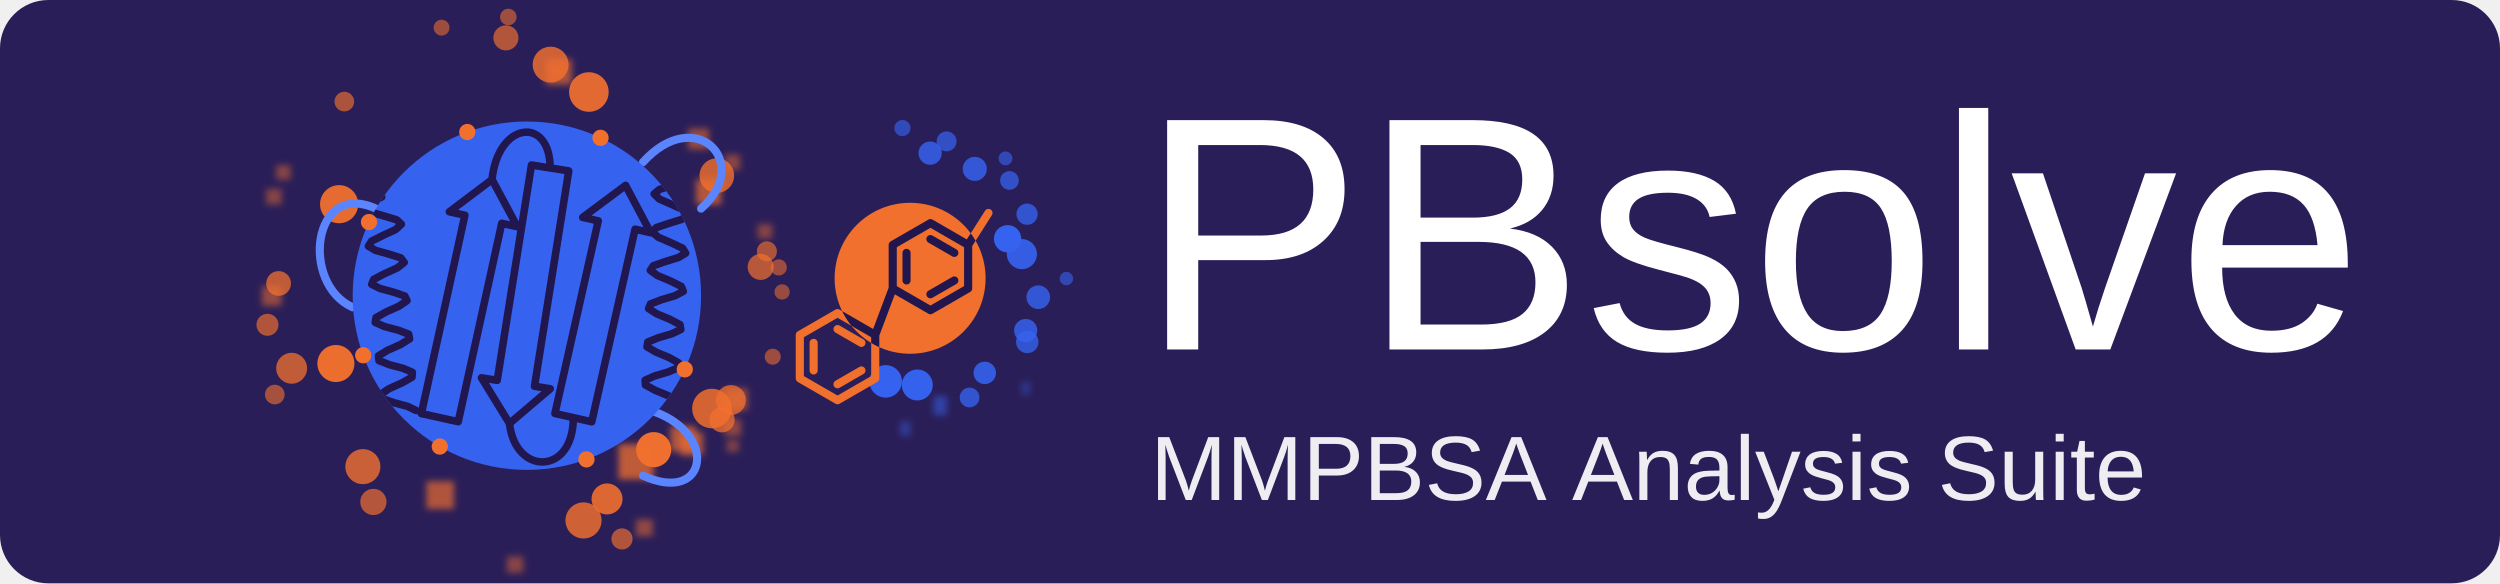
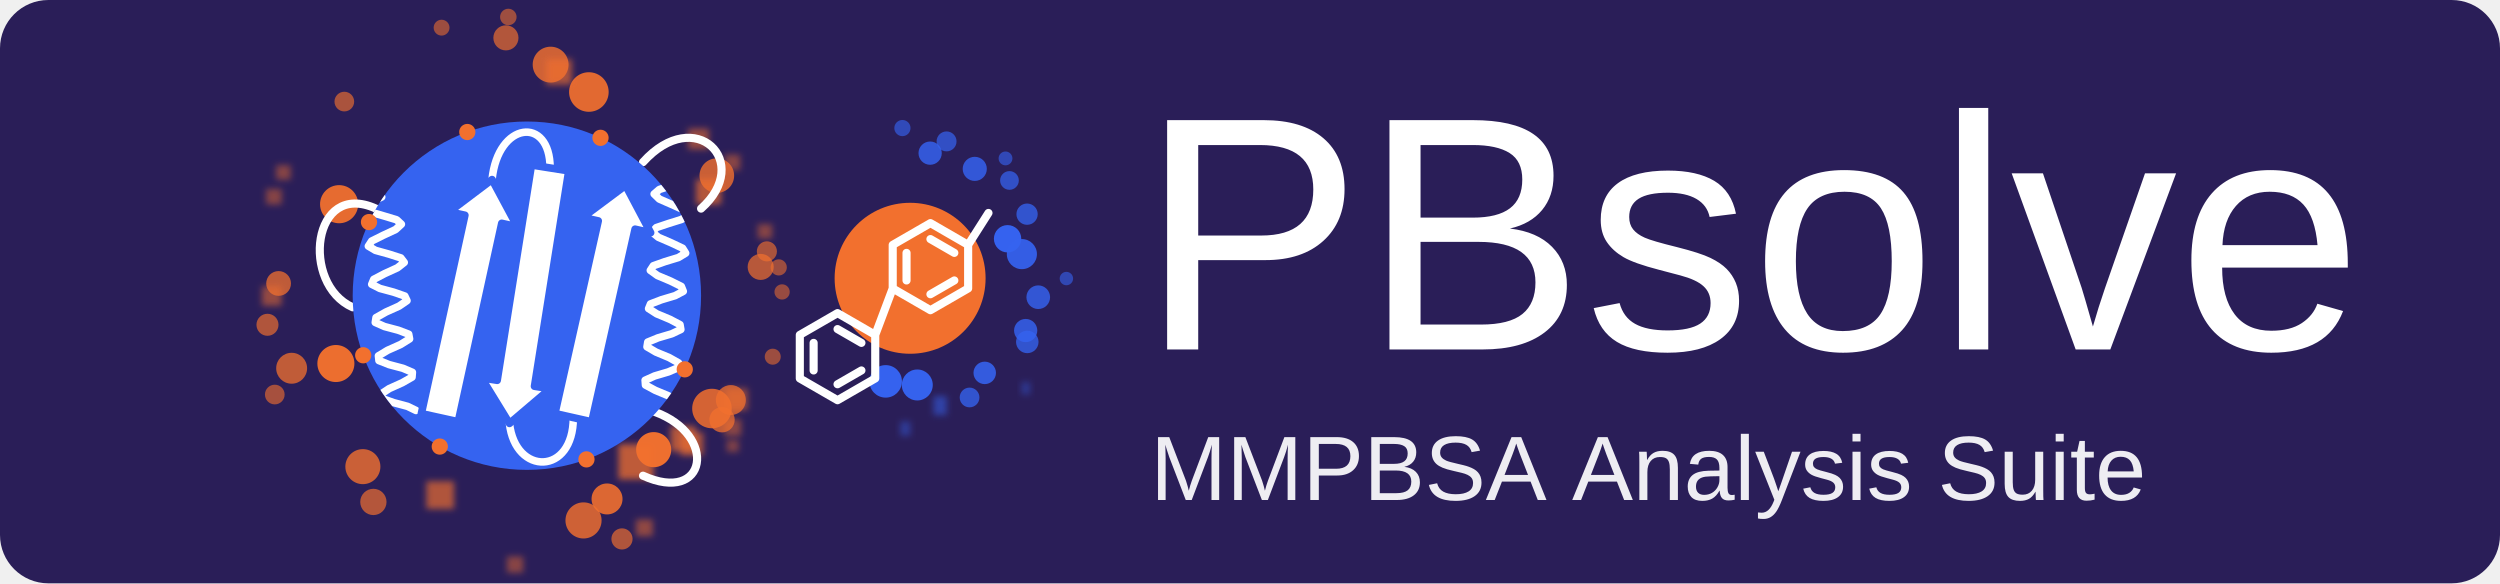
<svg xmlns="http://www.w3.org/2000/svg" width="930" height="217" viewBox="0 0 930 217" role="img" aria-labelledby="title">
  <rect x="0" y="0" width="930" height="217" rx="18" fill="#2a1e58" />
  <filter id="softa" x="-50%" y="-50%" width="200%" height="200%">
    <feGaussianBlur stdDeviation="1.19" />
  </filter>
  <circle cx="108.49" cy="136.99" r="5.75" fill="#F2702E" opacity="0.75" />
  <circle cx="103.64" cy="105.45" r="4.61" fill="#F2702E" opacity="0.74" />
  <circle cx="128.09" cy="37.79" r="3.66" fill="#F2702E" opacity="0.64" />
  <rect x="269.41" y="155.89" width="6.31" height="6.31" fill="#F2702E" opacity="0.48" filter="url(#softa)" />
  <circle cx="289.69" cy="99.47" r="3.01" fill="#F2702E" opacity="0.57" />
  <rect x="230.05" y="165.25" width="13.07" height="13.07" fill="#F2702E" opacity="0.74" filter="url(#softa)" />
  <circle cx="225.82" cy="185.61" r="5.76" fill="#F2702E" opacity="0.89" />
  <circle cx="102.22" cy="146.77" r="3.66" fill="#F2702E" opacity="0.62" />
  <rect x="97.44" y="106.48" width="7.31" height="7.31" fill="#F2702E" opacity="0.53" filter="url(#softa)" />
  <circle cx="290.94" cy="108.6" r="2.84" fill="#F2702E" opacity="0.55" />
  <rect x="158.61" y="179.03" width="10.29" height="10.29" fill="#F2702E" opacity="0.67" filter="url(#softa)" />
  <circle cx="204.83" cy="24.04" r="6.67" fill="#F2702E" opacity="0.82" />
  <rect x="281.86" y="83.38" width="5.42" height="5.42" fill="#F2702E" opacity="0.46" filter="url(#softa)" />
  <circle cx="266.66" cy="65.33" r="6.44" fill="#F2702E" opacity="0.79" />
  <rect x="269.94" y="144.46" width="8.18" height="8.18" fill="#F2702E" opacity="0.54" filter="url(#softa)" />
  <circle cx="264.84" cy="151.97" r="7.35" fill="#F2702E" opacity="0.85" />
  <rect x="249.36" y="158.46" width="9.46" height="9.46" fill="#F2702E" opacity="0.67" filter="url(#softa)" />
  <circle cx="219.06" cy="34.23" r="7.36" fill="#F2702E" opacity="0.92" />
  <circle cx="231.38" cy="200.48" r="3.94" fill="#F2702E" opacity="0.67" />
  <rect x="253.07" y="160.85" width="8.63" height="8.63" fill="#F2702E" opacity="0.61" filter="url(#softa)" />
  <circle cx="285.28" cy="93.51" r="3.74" fill="#F2702E" opacity="0.64" />
  <circle cx="217.07" cy="193.6" r="6.72" fill="#F2702E" opacity="0.82" />
  <rect x="270.3" y="163.6" width="4.57" height="4.57" fill="#F2702E" opacity="0.42" filter="url(#softa)" />
  <rect x="203.17" y="21.97" width="9.56" height="9.56" fill="#F2702E" opacity="0.64" filter="url(#softa)" />
  <circle cx="268.6" cy="156.15" r="4.71" fill="#F2702E" opacity="0.74" />
  <circle cx="134.99" cy="173.59" r="6.52" fill="#F2702E" opacity="0.8" />
  <rect x="102.71" y="61.44" width="5.43" height="5.43" fill="#F2702E" opacity="0.46" filter="url(#softa)" />
  <rect x="269.52" y="57.51" width="5.83" height="5.83" fill="#F2702E" opacity="0.47" filter="url(#softa)" />
  <circle cx="189.1" cy="6.32" r="3.07" fill="#F2702E" opacity="0.58" />
  <rect x="255.98" y="47.81" width="7.74" height="7.74" fill="#F2702E" opacity="0.55" filter="url(#softa)" />
  <circle cx="287.46" cy="132.69" r="2.98" fill="#F2702E" opacity="0.57" />
  <rect x="188.57" y="206.99" width="6.09" height="6.09" fill="#F2702E" opacity="0.47" filter="url(#softa)" />
  <rect x="236.56" y="193.21" width="6.29" height="6.29" fill="#F2702E" opacity="0.51" filter="url(#softa)" />
  <rect x="98.97" y="70.25" width="5.84" height="5.84" fill="#F2702E" opacity="0.46" filter="url(#softa)" />
  <rect x="258.89" y="66.67" width="9.4" height="9.4" fill="#F2702E" opacity="0.68" filter="url(#softa)" />
  <circle cx="124.95" cy="135.23" r="6.89" fill="#F2702E" opacity="0.97" />
  <circle cx="126.15" cy="75.96" r="7.09" fill="#F2702E" opacity="0.94" />
  <circle cx="282.97" cy="99.29" r="4.85" fill="#F2702E" opacity="0.7" />
  <circle cx="243.17" cy="167.27" r="6.53" fill="#F2702E" opacity="0.98" />
  <circle cx="164.27" cy="10.29" r="2.95" fill="#F2702E" opacity="0.57" />
  <circle cx="99.5" cy="120.82" r="4.1" fill="#F2702E" opacity="0.67" />
  <circle cx="271.88" cy="148.82" r="5.57" fill="#F2702E" opacity="0.75" />
  <circle cx="188.2" cy="14.08" r="4.67" fill="#F2702E" opacity="0.68" />
  <circle cx="138.9" cy="186.72" r="4.89" fill="#F2702E" opacity="0.69" />
  <circle cx="335.7" cy="47.64" r="3.01" fill="#3563F0" opacity="0.64" />
  <circle cx="346.01" cy="56.97" r="4.33" fill="#3563F0" opacity="0.83" />
  <circle cx="352.12" cy="52.6" r="3.71" fill="#3563F0" opacity="0.71" />
  <circle cx="362.61" cy="62.82" r="4.49" fill="#3563F0" opacity="0.83" />
  <circle cx="374.05" cy="58.93" r="2.57" fill="#3563F0" opacity="0.62" />
  <circle cx="375.52" cy="67.13" r="3.48" fill="#3563F0" opacity="0.73" />
  <circle cx="382.07" cy="79.67" r="3.96" fill="#3563F0" opacity="0.78" />
  <circle cx="374.82" cy="88.82" r="5.09" fill="#3563F0" opacity="0.99" />
  <circle cx="380.14" cy="94.53" r="5.6" fill="#3563F0" opacity="0.92" />
  <circle cx="396.7" cy="103.62" r="2.49" fill="#3563F0" opacity="0.6" />
  <circle cx="386.23" cy="110.56" r="4.4" fill="#3563F0" opacity="0.81" />
  <circle cx="381.55" cy="122.96" r="4.32" fill="#3563F0" opacity="0.83" />
  <circle cx="382.15" cy="127.2" r="4.18" fill="#3563F0" opacity="0.78" />
  <rect x="379.98" y="142.15" width="3.23" height="4.61" fill="#3563F0" opacity="0.37" filter="url(#softa)" />
  <circle cx="366.32" cy="138.71" r="4.18" fill="#3563F0" opacity="0.88" />
  <circle cx="360.68" cy="147.86" r="3.67" fill="#3563F0" opacity="0.78" />
  <rect x="347.24" y="147.34" width="4.96" height="7.08" fill="#3563F0" opacity="0.52" filter="url(#softa)" />
  <circle cx="341.23" cy="143.21" r="5.76" fill="#3563F0" opacity="0.98" />
  <rect x="334.92" y="156.81" width="3.73" height="5.33" fill="#3563F0" opacity="0.42" filter="url(#softa)" />
  <circle cx="329.47" cy="141.87" r="6.05" fill="#3563F0" opacity="0.99" />
-   <path d="M139.84,77.6 C116.08,66.8 111.76,105.68 131.2,114.32" fill="none" stroke="#5b84ff" stroke-width="3.02" stroke-linecap="round" />
-   <path d="M239.2,60.32 C258.64,38.72 280.24,60.32 260.8,77.6" fill="none" stroke="#5b84ff" stroke-width="3.02" stroke-linecap="round" />
-   <path d="M243.52,153.2 C267.28,161.84 262.96,187.76 239.2,176.96" fill="none" stroke="#5b84ff" stroke-width="3.02" stroke-linecap="round" />
+   <path d="M139.84,77.6 C116.08,66.8 111.76,105.68 131.2,114.32" fill="none" stroke="#ffffff" stroke-width="3.02" stroke-linecap="round" />
+   <path d="M239.2,60.32 C258.64,38.72 280.24,60.32 260.8,77.6" fill="none" stroke="#ffffff" stroke-width="3.02" stroke-linecap="round" />
+   <path d="M243.52,153.2 C267.28,161.84 262.96,187.76 239.2,176.96" fill="none" stroke="#ffffff" stroke-width="3.02" stroke-linecap="round" />
  <clipPath id="pa">
    <circle cx="196" cy="110" r="64.8" />
  </clipPath>
  <circle cx="196" cy="110" r="64.8" fill="#3563F0" />
-   <g clip-path="url(#pa)" fill="none" stroke="#21164d" stroke-width="2.81" stroke-linejoin="round" stroke-linecap="round">
+   <g clip-path="url(#pa)" fill="none" stroke="#ffffff" stroke-width="2.81" stroke-linejoin="round" stroke-linecap="round">
    <polyline points="142,73.28 137.52,75.43 135.83,77.36 138.03,78.96 142.89,80.36 147.55,81.77 149.31,83.41 147.18,85.37 142.53,87.54 138.26,89.67 137.03,91.56 139.66,93.13 144.66,94.52 149.09,95.94 150.38,97.63 147.84,99.62 143.07,101.8 139.05,103.91 138.28,105.76 141.32,107.3 146.42,108.68 150.59,110.13 151.4,111.85 148.46,113.87 143.62,116.05 139.89,118.14 139.6,119.95 143.01,121.47 148.16,122.84 152.03,124.31 152.36,126.07 149.06,128.13 144.19,130.31 140.78,132.37 140.97,134.14 144.73,135.63 149.89,137 153.41,138.5 153.27,140.3 149.63,142.38 144.78,144.56 141.72,146.6 142.39,148.33 146.47,149.79 151.59,151.16 154.75,152.69" />
    <polyline points="250,68.96 245.28,70.49 243.34,72.16 245.28,74.05 249.89,76.08 254.33,78.1 255.88,79.97 253.55,81.62 248.69,83.14 244.15,84.67 242.61,86.37 244.93,88.28 249.67,90.32 253.91,92.33 255.06,94.17 252.36,95.81 247.38,97.32 243.05,98.86 241.92,100.58 244.6,102.51 249.44,104.55 253.45,106.55 254.18,108.37 251.13,109.99 246.07,111.5 241.99,113.06 241.28,114.8 244.3,116.74 249.2,118.79 252.96,120.77 253.27,122.57 249.89,124.17 244.78,125.68 240.97,127.25 240.68,129.02 244.03,130.98 248.94,133.03 252.42,134.99 252.31,136.77 248.62,138.35 243.51,139.86 239.99,141.45 240.12,143.24 243.77,145.21 248.68,147.26 251.84,149.21" />
    <path d="M183.04,66.8 C185.2,45.2 204.64,43.04 204.64,62.48" />
    <path d="M189.52,157.52 C191.68,176.96 213.28,176.96 213.28,155.36" />
-     <polygon points="170.46,156.87 186.65,83.07 192.46,84.35 183.04,66.8 167.14,78.79 172.94,80.06 156.74,153.85" fill="#3563F0" />
-     <polygon points="197.71,61.38 184.96,141.48 179.1,140.55 189.52,157.52 204.69,144.62 198.83,143.69 211.57,63.58" fill="#3563F0" />
-     <polygon points="220.13,156.9 236.25,85.25 242.04,86.56 232.72,68.96 216.76,80.87 222.55,82.17 206.43,153.82" fill="#3563F0" />
+     <polygon points="170.46,156.87 186.65,83.07 192.46,84.35 183.04,66.8 167.14,78.79 172.94,80.06 156.74,153.85" fill="#ffffff" stroke="#3563F0" />
+     <polygon points="197.71,61.38 184.96,141.48 179.1,140.55 189.52,157.52 204.69,144.62 198.83,143.69 211.57,63.58" fill="#ffffff" stroke="#3563F0" />
+     <polygon points="220.13,156.9 236.25,85.25 242.04,86.56 232.72,68.96 216.76,80.87 222.55,82.17 206.43,153.82" fill="#ffffff" stroke="#3563F0" />
  </g>
  <circle cx="137.27" cy="82.61" r="3.02" fill="#F2702E" />
  <circle cx="173.84" cy="49.11" r="3.02" fill="#F2702E" />
  <circle cx="223.39" cy="51.27" r="3.02" fill="#F2702E" />
  <circle cx="254.73" cy="137.39" r="3.02" fill="#F2702E" />
  <circle cx="218.16" cy="170.89" r="3.02" fill="#F2702E" />
  <circle cx="163.6" cy="166.12" r="3.02" fill="#F2702E" />
  <circle cx="135.11" cy="132.16" r="3.02" fill="#F2702E" />
  <clipPath id="la">
    <circle cx="338.56" cy="103.52" r="28.08" />
  </clipPath>
  <circle cx="338.56" cy="103.52" r="28.08" fill="#F2702E" />
-   <path d="M360.15,107.3 L346.12,115.4 L332.09,107.3 L332.09,91.1 L346.12,83 L360.15,91.1 Z M325.59,140.78 L311.56,148.88 L297.53,140.78 L297.53,124.58 L311.56,116.48 L325.59,124.58 Z M355.01,104.33 L346.12,109.46 M337.23,104.33 L337.23,94.07 M346.12,88.94 L355.01,94.07 M320.45,137.81 L311.56,142.94 M302.67,137.81 L302.67,127.55 M311.56,122.42 L320.45,127.55 M332.09,107.3 L325.59,124.58 M360.15,91.1 L367.71,79.22" fill="none" stroke="#F2702E" stroke-width="3.02" stroke-linejoin="round" stroke-linecap="round" />
-   <g clip-path="url(#la)">
-     <path d="M360.15,107.3 L346.12,115.4 L332.09,107.3 L332.09,91.1 L346.12,83 L360.15,91.1 Z M325.59,140.78 L311.56,148.88 L297.53,140.78 L297.53,124.58 L311.56,116.48 L325.59,124.58 Z M355.01,104.33 L346.12,109.46 M337.23,104.33 L337.23,94.07 M346.12,88.94 L355.01,94.07 M320.45,137.81 L311.56,142.94 M302.67,137.81 L302.67,127.55 M311.56,122.42 L320.45,127.55 M332.09,107.3 L325.59,124.58 M360.15,91.1 L367.71,79.22" fill="none" stroke="#21164d" stroke-width="3.02" stroke-linejoin="round" stroke-linecap="round" />
-   </g>
+   <path d="M360.15,107.3 L346.12,115.4 L332.09,107.3 L332.09,91.1 L346.12,83 L360.15,91.1 Z M325.59,140.78 L311.56,148.88 L297.53,140.78 L297.53,124.58 L311.56,116.48 L325.59,124.58 Z M355.01,104.33 L346.12,109.46 M337.23,104.33 L337.23,94.07 M346.12,88.94 L355.01,94.07 M320.45,137.81 L311.56,142.94 M302.67,137.81 L302.67,127.55 M311.56,122.42 L320.45,127.55 M332.09,107.3 L325.59,124.58 M360.15,91.1 L367.71,79.22" fill="none" stroke="#ffffff" stroke-width="3.02" stroke-linejoin="round" stroke-linecap="round" />
  <path d="M500.168 70.361Q500.168 82.471 492.267 89.615Q484.365 96.76 470.803 96.76H445.736V130.0H434.172V44.689H470.076Q484.426 44.689 492.297 51.41Q500.168 58.131 500.168 70.361ZM488.543 70.482Q488.543 53.953 468.684 53.953H445.736V87.617H469.168Q488.543 87.617 488.543 70.482Z M582.875 105.963Q582.875 117.346 574.58 123.673Q566.285 130.0 551.512 130.0H516.879V44.689H547.879Q577.91 44.689 577.91 65.396Q577.91 72.965 573.672 78.111Q569.434 83.258 561.684 85.014Q571.855 86.225 577.365 91.825Q582.875 97.426 582.875 105.963ZM566.285 66.789Q566.285 59.887 561.562 56.92Q556.84 53.953 547.879 53.953H528.443V80.957H547.879Q557.143 80.957 561.714 77.476Q566.285 73.994 566.285 66.789ZM571.189 105.055Q571.189 89.979 549.998 89.979H528.443V120.736H550.906Q561.502 120.736 566.346 116.801Q571.189 112.865 571.189 105.055Z M646.934 111.896Q646.934 121.16 639.94 126.186Q632.947 131.211 620.354 131.211Q608.123 131.211 601.493 127.185Q594.863 123.158 592.865 114.621L602.492 112.744Q603.885 118.012 608.244 120.464Q612.604 122.916 620.354 122.916Q628.648 122.916 632.493 120.373Q636.338 117.83 636.338 112.744Q636.338 108.869 633.674 106.447Q631.01 104.025 625.076 102.451L617.266 100.393Q607.881 97.971 603.915 95.64Q599.949 93.309 597.709 89.979Q595.469 86.648 595.469 81.805Q595.469 72.844 601.856 68.151Q608.244 63.459 620.475 63.459Q631.312 63.459 637.7 67.273Q644.088 71.088 645.783 79.504L635.975 80.715Q635.066 76.355 631.101 74.024Q627.135 71.693 620.475 71.693Q613.088 71.693 609.576 73.934Q606.064 76.174 606.064 80.715Q606.064 83.5 607.518 85.316Q608.971 87.133 611.816 88.404Q614.662 89.676 623.805 91.916Q632.463 94.096 636.277 95.942Q640.092 97.789 642.302 100.029Q644.512 102.27 645.723 105.206Q646.934 108.143 646.934 111.896Z M715.17 97.184Q715.17 114.379 707.602 122.795Q700.033 131.211 685.623 131.211Q671.273 131.211 663.947 122.462Q656.621 113.713 656.621 97.184Q656.621 63.277 685.986 63.277Q701.002 63.277 708.086 71.542Q715.17 79.807 715.17 97.184ZM703.727 97.184Q703.727 83.621 699.7 77.476Q695.674 71.33 686.168 71.33Q676.602 71.33 672.333 77.597Q668.064 83.863 668.064 97.184Q668.064 110.141 672.272 116.649Q676.48 123.158 685.502 123.158Q695.311 123.158 699.519 116.861Q703.727 110.564 703.727 97.184Z M728.732 130.0V40.148H739.631V130.0Z M785.041 130.0H772.145L748.35 64.488H759.975L774.385 107.113Q775.172 109.535 778.562 121.463L780.682 114.379L783.043 107.234L797.938 64.488H809.502Z M826.637 99.545Q826.637 110.807 831.299 116.922Q835.961 123.037 844.922 123.037Q852.006 123.037 856.274 120.191Q860.543 117.346 862.057 112.986L871.623 115.711Q865.75 131.211 844.922 131.211Q830.391 131.211 822.792 122.553Q815.193 113.895 815.193 96.82Q815.193 80.594 822.792 71.936Q830.391 63.277 844.498 63.277Q873.379 63.277 873.379 98.092V99.545ZM862.117 91.189Q861.209 80.836 856.85 76.083Q852.49 71.33 844.316 71.33Q836.385 71.33 831.753 76.628Q827.121 81.926 826.758 91.189Z" fill="#ffffff" />
  <path d="M450.678 186.0V170.395Q450.678 167.805 450.827 165.414Q450.014 168.386 449.366 170.062L443.323 186.0H441.099L434.973 170.062L434.043 167.24L433.495 165.414L433.545 167.257L433.611 170.395V186.0H430.789V162.608H434.956L441.182 178.828Q441.514 179.808 441.821 180.928Q442.128 182.049 442.228 182.547Q442.36 181.883 442.784 180.53Q443.207 179.177 443.356 178.828L449.466 162.608H453.533V186.0Z M479.0 186.0V170.395Q479.0 167.805 479.149 165.414Q478.336 168.386 477.688 170.062L471.646 186.0H469.421L463.295 170.062L462.365 167.24L461.817 165.414L461.867 167.257L461.934 170.395V186.0H459.111V162.608H463.278L469.504 178.828Q469.836 179.808 470.143 180.928Q470.45 182.049 470.55 182.547Q470.683 181.883 471.106 180.53Q471.529 179.177 471.679 178.828L477.788 162.608H481.855V186.0Z M505.529 169.647Q505.529 172.968 503.363 174.927Q501.196 176.886 497.478 176.886H490.604V186.0H487.434V162.608H497.278Q501.213 162.608 503.371 164.451Q505.529 166.294 505.529 169.647ZM502.342 169.681Q502.342 165.148 496.896 165.148H490.604V174.379H497.029Q502.342 174.379 502.342 169.681Z M528.207 179.409Q528.207 182.53 525.933 184.265Q523.658 186.0 519.607 186.0H510.111V162.608H518.611Q526.846 162.608 526.846 168.286Q526.846 170.361 525.684 171.772Q524.521 173.184 522.396 173.665Q525.186 173.997 526.696 175.533Q528.207 177.068 528.207 179.409ZM523.658 168.668Q523.658 166.775 522.363 165.962Q521.068 165.148 518.611 165.148H513.282V172.553H518.611Q521.151 172.553 522.405 171.598Q523.658 170.644 523.658 168.668ZM525.003 179.16Q525.003 175.026 519.192 175.026H513.282V183.46H519.441Q522.347 183.46 523.675 182.381Q525.003 181.302 525.003 179.16Z M551.117 179.542Q551.117 182.779 548.585 184.556Q546.054 186.332 541.455 186.332Q532.905 186.332 531.544 180.389L534.615 179.774Q535.146 181.883 536.873 182.871Q538.6 183.858 541.571 183.858Q544.643 183.858 546.311 182.804Q547.979 181.75 547.979 179.708Q547.979 178.562 547.457 177.849Q546.934 177.135 545.987 176.67Q545.041 176.205 543.729 175.89Q542.418 175.574 540.824 175.209Q538.052 174.595 536.616 173.98Q535.18 173.366 534.35 172.611Q533.52 171.855 533.08 170.843Q532.64 169.83 532.64 168.519Q532.64 165.514 534.939 163.887Q537.238 162.26 541.521 162.26Q545.506 162.26 547.614 163.48Q549.723 164.7 550.569 167.639L547.448 168.187Q546.934 166.327 545.489 165.489Q544.045 164.65 541.488 164.65Q538.683 164.65 537.205 165.58Q535.728 166.51 535.728 168.353Q535.728 169.432 536.3 170.137Q536.873 170.843 537.952 171.333Q539.031 171.822 542.252 172.536Q543.331 172.785 544.402 173.042Q545.473 173.3 546.452 173.657Q547.432 174.014 548.287 174.495Q549.142 174.977 549.772 175.674Q550.403 176.371 550.76 177.317Q551.117 178.264 551.117 179.542Z M572.052 186.0 569.379 179.16H558.721L556.031 186.0H552.744L562.29 162.608H565.893L575.289 186.0ZM564.05 164.999 563.9 165.464Q563.485 166.842 562.672 169.0L559.684 176.687H568.433L565.428 168.967Q564.963 167.821 564.498 166.377Z  M604.176 186.0 601.503 179.16H590.845L588.155 186.0H584.868L594.414 162.608H598.017L607.413 186.0ZM596.174 164.999 596.024 165.464Q595.609 166.842 594.796 169.0L591.808 176.687H600.557L597.552 168.967Q597.087 167.821 596.622 166.377Z M621.176 186.0V174.611Q621.176 172.835 620.827 171.855Q620.479 170.876 619.715 170.444Q618.951 170.013 617.474 170.013Q615.315 170.013 614.07 171.49Q612.825 172.968 612.825 175.591V186.0H609.837V171.872Q609.837 168.734 609.737 168.037H612.56Q612.576 168.12 612.593 168.485Q612.609 168.851 612.634 169.324Q612.659 169.797 612.692 171.108H612.742Q613.771 169.249 615.125 168.477Q616.478 167.705 618.486 167.705Q621.441 167.705 622.811 169.174Q624.181 170.644 624.181 174.03V186.0Z M633.262 186.332Q630.556 186.332 629.194 184.904Q627.833 183.477 627.833 180.986Q627.833 178.197 629.667 176.703Q631.502 175.209 635.586 175.109L639.62 175.043V174.063Q639.62 171.872 638.69 170.926Q637.761 169.979 635.769 169.979Q633.76 169.979 632.847 170.66Q631.934 171.341 631.751 172.835L628.63 172.553Q629.394 167.705 635.835 167.705Q639.222 167.705 640.932 169.257Q642.642 170.81 642.642 173.748V181.484Q642.642 182.812 642.99 183.485Q643.339 184.157 644.318 184.157Q644.75 184.157 645.298 184.041V185.9Q644.169 186.166 642.99 186.166Q641.33 186.166 640.575 185.294Q639.819 184.423 639.72 182.563H639.62Q638.475 184.622 636.956 185.477Q635.437 186.332 633.262 186.332ZM633.942 184.091Q635.586 184.091 636.864 183.344Q638.143 182.597 638.881 181.293Q639.62 179.99 639.62 178.612V177.135L636.35 177.201Q634.241 177.234 633.154 177.633Q632.066 178.031 631.485 178.861Q630.904 179.691 630.904 181.036Q630.904 182.497 631.693 183.294Q632.481 184.091 633.942 184.091Z M647.589 186.0V161.363H650.577V186.0Z M656.022 193.056Q654.794 193.056 653.964 192.873V190.632Q654.595 190.731 655.358 190.731Q658.147 190.731 659.774 186.631L660.057 185.917L652.935 168.037H656.122L659.907 177.965Q659.99 178.197 660.106 178.521Q660.223 178.845 660.854 180.688Q661.484 182.53 661.534 182.746L662.696 179.476L666.631 168.037H669.785L662.879 186.0Q661.767 188.872 660.804 190.275Q659.841 191.678 658.67 192.367Q657.5 193.056 656.022 193.056Z M685.623 181.036Q685.623 183.576 683.706 184.954Q681.788 186.332 678.335 186.332Q674.981 186.332 673.164 185.228Q671.346 184.124 670.798 181.783L673.438 181.269Q673.819 182.713 675.015 183.385Q676.21 184.058 678.335 184.058Q680.609 184.058 681.664 183.36Q682.718 182.663 682.718 181.269Q682.718 180.206 681.987 179.542Q681.257 178.878 679.63 178.446L677.488 177.882Q674.915 177.218 673.828 176.579Q672.74 175.939 672.126 175.026Q671.512 174.113 671.512 172.785Q671.512 170.328 673.263 169.042Q675.015 167.755 678.368 167.755Q681.34 167.755 683.091 168.801Q684.843 169.847 685.308 172.154L682.618 172.486Q682.369 171.291 681.282 170.652Q680.194 170.013 678.368 170.013Q676.343 170.013 675.38 170.627Q674.417 171.241 674.417 172.486Q674.417 173.25 674.815 173.748Q675.214 174.246 675.994 174.595Q676.774 174.943 679.281 175.558Q681.655 176.155 682.701 176.662Q683.747 177.168 684.353 177.782Q684.959 178.396 685.291 179.202Q685.623 180.007 685.623 181.036Z M689.126 164.219V161.363H692.114V164.219ZM689.126 186.0V168.037H692.114V186.0Z M710.177 181.036Q710.177 183.576 708.259 184.954Q706.342 186.332 702.889 186.332Q699.535 186.332 697.717 185.228Q695.899 184.124 695.352 181.783L697.991 181.269Q698.373 182.713 699.568 183.385Q700.764 184.058 702.889 184.058Q705.163 184.058 706.217 183.36Q707.271 182.663 707.271 181.269Q707.271 180.206 706.541 179.542Q705.811 178.878 704.184 178.446L702.042 177.882Q699.469 177.218 698.381 176.579Q697.294 175.939 696.68 175.026Q696.065 174.113 696.065 172.785Q696.065 170.328 697.817 169.042Q699.568 167.755 702.922 167.755Q705.894 167.755 707.645 168.801Q709.396 169.847 709.861 172.154L707.172 172.486Q706.923 171.291 705.835 170.652Q704.748 170.013 702.922 170.013Q700.896 170.013 699.934 170.627Q698.971 171.241 698.971 172.486Q698.971 173.25 699.369 173.748Q699.768 174.246 700.548 174.595Q701.328 174.943 703.835 175.558Q706.209 176.155 707.255 176.662Q708.301 177.168 708.907 177.782Q709.513 178.396 709.845 179.202Q710.177 180.007 710.177 181.036Z  M741.969 179.542Q741.969 182.779 739.437 184.556Q736.905 186.332 732.307 186.332Q723.757 186.332 722.396 180.389L725.467 179.774Q725.998 181.883 727.725 182.871Q729.451 183.858 732.423 183.858Q735.494 183.858 737.163 182.804Q738.831 181.75 738.831 179.708Q738.831 178.562 738.308 177.849Q737.785 177.135 736.839 176.67Q735.893 176.205 734.581 175.89Q733.27 175.574 731.676 175.209Q728.903 174.595 727.467 173.98Q726.031 173.366 725.201 172.611Q724.371 171.855 723.931 170.843Q723.491 169.83 723.491 168.519Q723.491 165.514 725.791 163.887Q728.09 162.26 732.373 162.26Q736.357 162.26 738.466 163.48Q740.574 164.7 741.421 167.639L738.3 168.187Q737.785 166.327 736.341 165.489Q734.896 164.65 732.34 164.65Q729.534 164.65 728.057 165.58Q726.579 166.51 726.579 168.353Q726.579 169.432 727.152 170.137Q727.725 170.843 728.804 171.333Q729.883 171.822 733.104 172.536Q734.183 172.785 735.253 173.042Q736.324 173.3 737.304 173.657Q738.283 174.014 739.138 174.495Q739.993 174.977 740.624 175.674Q741.255 176.371 741.612 177.317Q741.969 178.264 741.969 179.542Z M748.742 168.037V179.426Q748.742 181.202 749.091 182.182Q749.439 183.161 750.203 183.593Q750.967 184.024 752.444 184.024Q754.603 184.024 755.848 182.547Q757.093 181.069 757.093 178.446V168.037H760.081V182.165Q760.081 185.303 760.181 186.0H757.358Q757.342 185.917 757.325 185.552Q757.309 185.187 757.284 184.713Q757.259 184.24 757.226 182.929H757.176Q756.146 184.788 754.793 185.56Q753.44 186.332 751.432 186.332Q748.477 186.332 747.107 184.863Q745.737 183.394 745.737 180.007V168.037Z M764.713 164.219V161.363H767.701V164.219ZM764.713 186.0V168.037H767.701V186.0Z M779.189 185.867Q777.712 186.266 776.168 186.266Q772.582 186.266 772.582 182.198V170.212H770.507V168.037H772.698L773.578 164.02H775.57V168.037H778.891V170.212H775.57V181.551Q775.57 182.846 775.994 183.369Q776.417 183.892 777.463 183.892Q778.061 183.892 779.189 183.659Z M784.021 177.649Q784.021 180.737 785.299 182.414Q786.577 184.091 789.034 184.091Q790.977 184.091 792.147 183.311Q793.317 182.53 793.732 181.335L796.355 182.082Q794.745 186.332 789.034 186.332Q785.05 186.332 782.966 183.958Q780.883 181.584 780.883 176.902Q780.883 172.453 782.966 170.079Q785.05 167.705 788.918 167.705Q796.837 167.705 796.837 177.251V177.649ZM793.749 175.358Q793.5 172.52 792.305 171.216Q791.109 169.913 788.868 169.913Q786.693 169.913 785.423 171.366Q784.153 172.818 784.054 175.358Z" fill="#ffffff" opacity="0.92" />
</svg>
